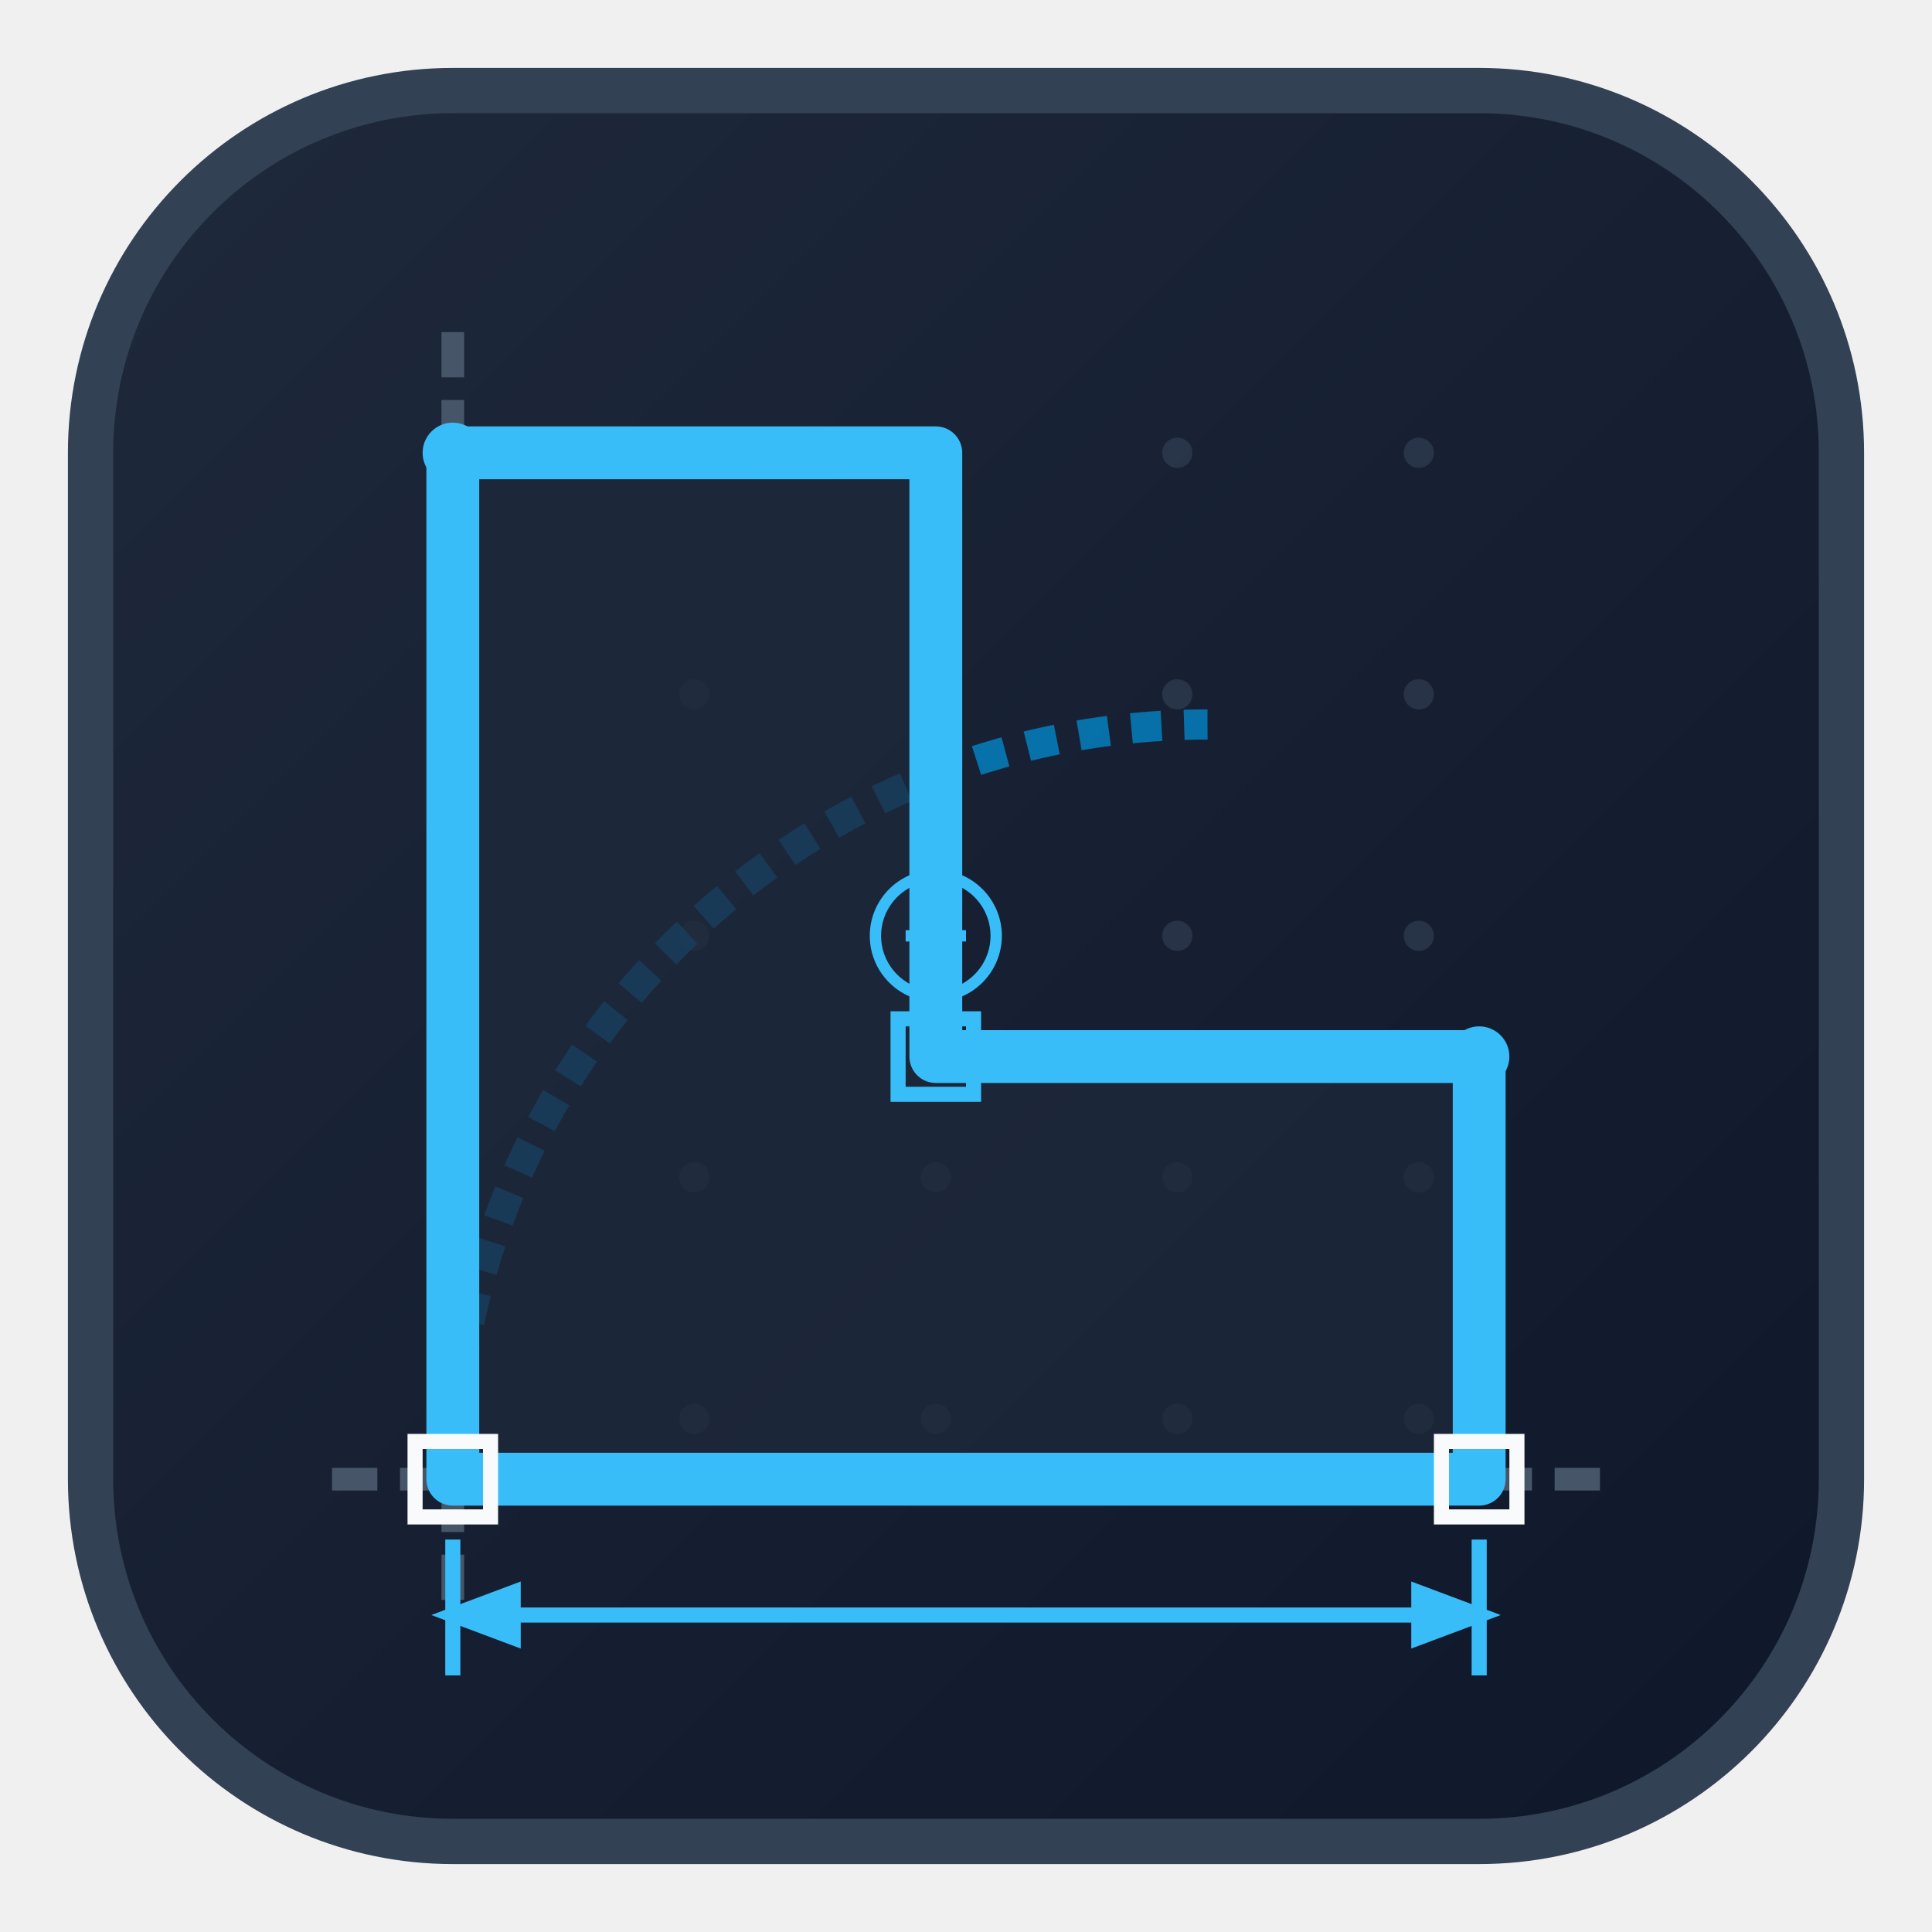
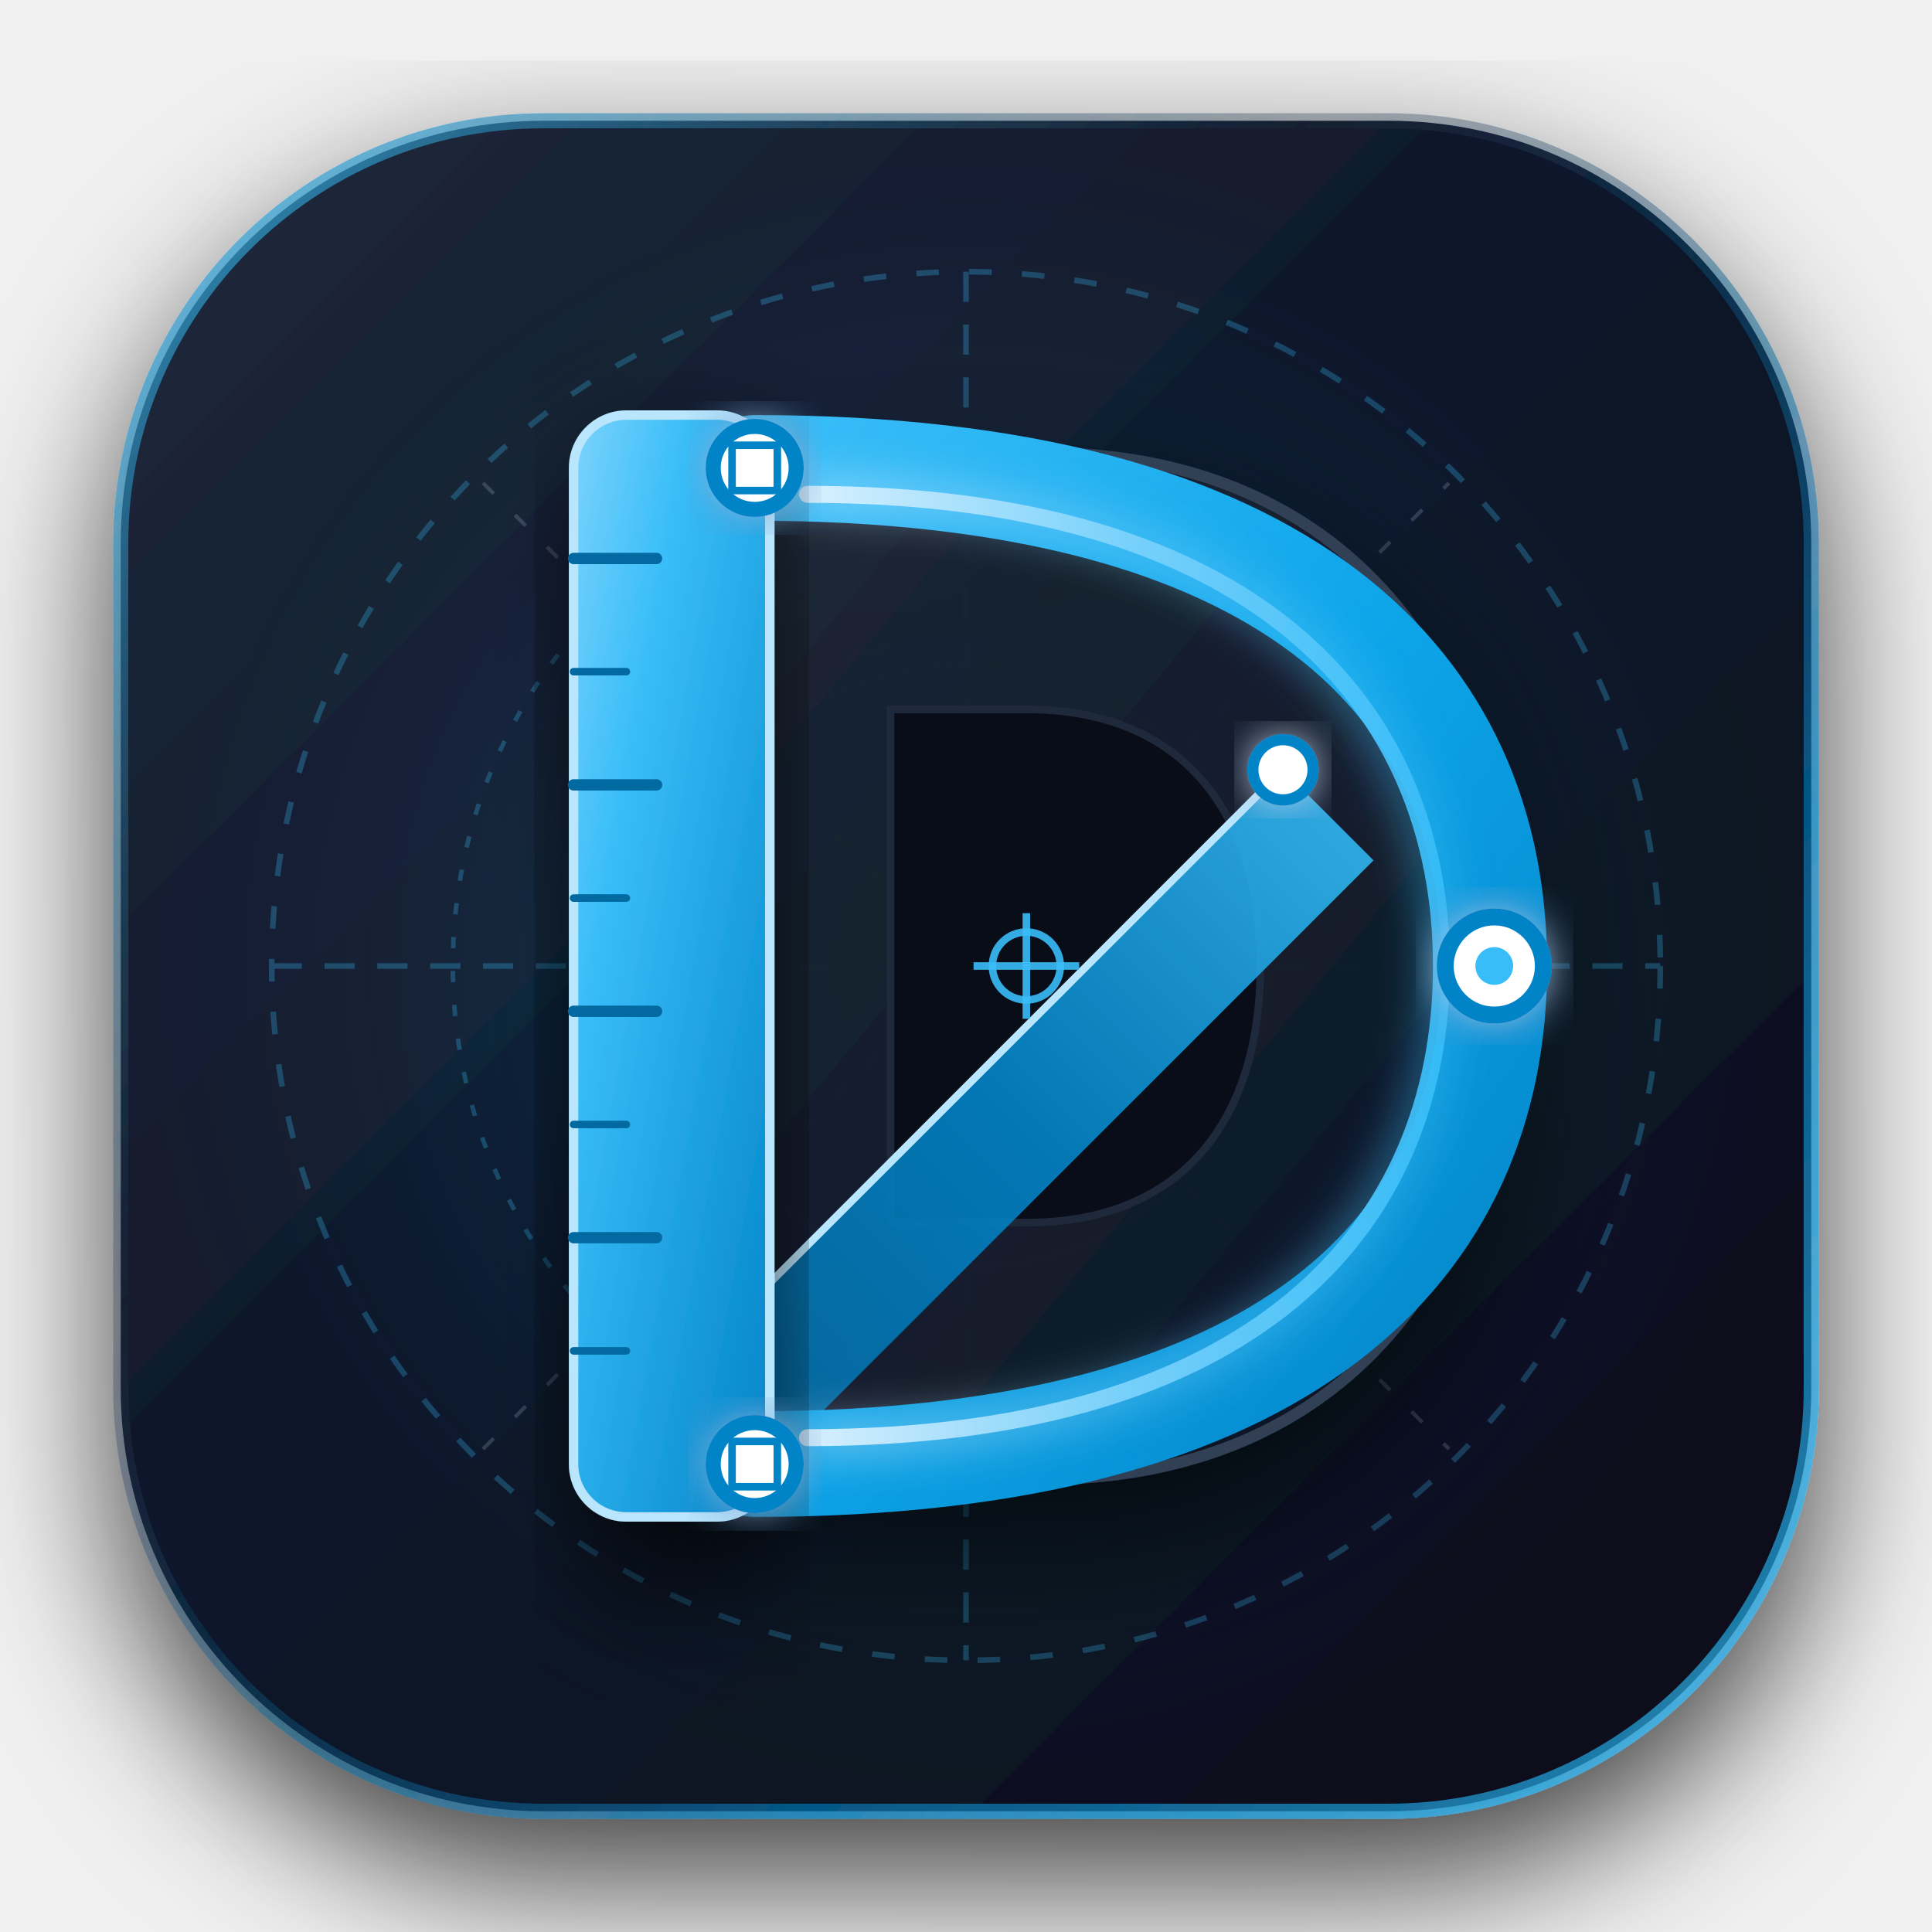
<svg xmlns="http://www.w3.org/2000/svg" viewBox="0 0 512 512" width="512" height="512">
  <defs>
    <linearGradient id="bgGrad" x1="0%" y1="0%" x2="100%" y2="100%">
      <stop offset="0%" stop-color="#1E293B" />
-       <stop offset="100%" stop-color="#0F172A" />
+       <stop offset="45%" stop-color="#0F172A" />
+       <stop offset="100%" stop-color="#070D1A" />
    </linearGradient>
-     <linearGradient id="cyanGrad" x1="0%" y1="0%" x2="100%" y2="100%">
+     <linearGradient id="rimGrad" x1="0%" y1="0%" x2="100%" y2="100%">
+       <stop offset="0%" stop-color="#38BDF8" stop-opacity="0.8" />
+       <stop offset="35%" stop-color="#1E293B" stop-opacity="0.3" />
+       <stop offset="70%" stop-color="#0284C7" stop-opacity="0.6" />
+       <stop offset="100%" stop-color="#38BDF8" stop-opacity="0.7" />
+     </linearGradient>
+     <linearGradient id="cyanPrimary" x1="0%" y1="0%" x2="100%" y2="100%">
      <stop offset="0%" stop-color="#38BDF8" />
+       <stop offset="50%" stop-color="#0EA5E9" />
      <stop offset="100%" stop-color="#0284C7" />
    </linearGradient>
+     <linearGradient id="cyanHighlight" x1="0%" y1="0%" x2="100%" y2="0%">
+       <stop offset="0%" stop-color="#E0F2FE" />
+       <stop offset="50%" stop-color="#7DD3FC" />
+       <stop offset="100%" stop-color="#38BDF8" />
+     </linearGradient>
+     <linearGradient id="strutGrad" x1="0%" y1="100%" x2="100%" y2="0%">
+       <stop offset="0%" stop-color="#0369A1" />
+       <stop offset="50%" stop-color="#0284C7" />
+       <stop offset="100%" stop-color="#38BDF8" />
+     </linearGradient>
+     <linearGradient id="spineGrad" x1="0%" y1="0%" x2="100%" y2="100%">
+       <stop offset="0%" stop-color="#7DD3FC" />
+       <stop offset="30%" stop-color="#38BDF8" />
+       <stop offset="100%" stop-color="#0284C7" />
+     </linearGradient>
+     <linearGradient id="darkFacet" x1="0%" y1="0%" x2="100%" y2="100%">
+       <stop offset="0%" stop-color="#1E293B" stop-opacity="0.9" />
+       <stop offset="100%" stop-color="#0B1323" stop-opacity="0.95" />
+     </linearGradient>
+     <radialGradient id="blueprintGlow" cx="50%" cy="50%" r="55%">
+       <stop offset="0%" stop-color="#0284C7" stop-opacity="0.35" />
+       <stop offset="50%" stop-color="#0EA5E9" stop-opacity="0.08" />
+       <stop offset="100%" stop-color="#0F172A" stop-opacity="0" />
+     </radialGradient>
+     <filter id="softShadow" x="-20%" y="-20%" width="140%" height="140%">
+       <feDropShadow dx="0" dy="16" stdDeviation="20" flood-color="#000000" flood-opacity="0.75" />
+     </filter>
+     <filter id="nodeGlow" x="-30%" y="-30%" width="160%" height="160%">
+       <feGaussianBlur stdDeviation="6" result="blur" />
+       <feMerge>
+         <feMergeNode in="blur" />
+         <feMergeNode in="SourceGraphic" />
+       </feMerge>
+     </filter>
  </defs>
-   <rect x="24" y="24" width="464" height="464" rx="96" fill="url(#bgGrad)" stroke="#334155" stroke-width="12" />
-   <g fill="#334155" opacity="0.6">
-     <circle cx="120" cy="120" r="4" />
-     <circle cx="184" cy="120" r="4" />
-     <circle cx="248" cy="120" r="4" />
-     <circle cx="312" cy="120" r="4" />
-     <circle cx="376" cy="120" r="4" />
-     <circle cx="120" cy="184" r="4" />
-     <circle cx="184" cy="184" r="4" />
-     <circle cx="248" cy="184" r="4" />
-     <circle cx="312" cy="184" r="4" />
-     <circle cx="376" cy="184" r="4" />
-     <circle cx="120" cy="248" r="4" />
-     <circle cx="184" cy="248" r="4" />
-     <circle cx="248" cy="248" r="4" />
-     <circle cx="312" cy="248" r="4" />
-     <circle cx="376" cy="248" r="4" />
-     <circle cx="120" cy="312" r="4" />
-     <circle cx="184" cy="312" r="4" />
-     <circle cx="248" cy="312" r="4" />
-     <circle cx="312" cy="312" r="4" />
-     <circle cx="376" cy="312" r="4" />
-     <circle cx="120" cy="376" r="4" />
-     <circle cx="184" cy="376" r="4" />
-     <circle cx="248" cy="376" r="4" />
-     <circle cx="312" cy="376" r="4" />
-     <circle cx="376" cy="376" r="4" />
+   <rect x="32" y="32" width="448" height="448" rx="112" fill="url(#bgGrad)" stroke="url(#rimGrad)" stroke-width="4" filter="url(#softShadow)" />
+   <circle cx="256" cy="256" r="216" fill="url(#blueprintGlow)" />
+   <g opacity="0.28">
+     <circle cx="256" cy="256" r="184" fill="none" stroke="#38BDF8" stroke-width="1.5" stroke-dasharray="6 8" />
+     <circle cx="256" cy="256" r="136" fill="none" stroke="#38BDF8" stroke-width="1.2" stroke-dasharray="3 6" />
+     <circle cx="256" cy="256" r="80" fill="none" stroke="#94A3B8" stroke-width="1" />
+     <line x1="72" y1="256" x2="440" y2="256" stroke="#38BDF8" stroke-width="1.5" stroke-dasharray="8 6" />
+     <line x1="256" y1="72" x2="256" y2="440" stroke="#38BDF8" stroke-width="1.5" stroke-dasharray="8 6" />
+     <line x1="128" y1="128" x2="384" y2="384" stroke="#94A3B8" stroke-width="1" stroke-dasharray="4 8" />
+     <line x1="128" y1="384" x2="384" y2="128" stroke="#94A3B8" stroke-width="1" stroke-dasharray="4 8" />
  </g>
-   <line x1="88" y1="392" x2="424" y2="392" stroke="#475569" stroke-width="6" stroke-dasharray="12 6" />
-   <line x1="120" y1="424" x2="120" y2="88" stroke="#475569" stroke-width="6" stroke-dasharray="12 6" />
-   <path d="M 120,392 A 200,200 0 0,1 320,192" fill="none" stroke="#0284C7" stroke-width="8" stroke-dasharray="8 6" opacity="0.8" />
-   <polygon points="120,392 392,392 392,280 248,280 248,120 120,120" fill="#1E293B" fill-opacity="0.75" stroke="#38BDF8" stroke-width="14" stroke-linejoin="round" />
-   <g stroke="#38BDF8" stroke-width="4" fill="#38BDF8">
-     <line x1="120" y1="428" x2="392" y2="428" />
-     <line x1="120" y1="408" x2="120" y2="444" />
-     <line x1="392" y1="408" x2="392" y2="444" />
-     <polygon points="120,428 136,422 136,434" />
-     <polygon points="392,428 376,422 376,434" />
+   <path d="M 172,120 L 276,120 C 356,120 400,176 400,256 C 400,336 356,392 276,392 L 172,392 Z" fill="url(#darkFacet)" stroke="#334155" stroke-width="3" filter="url(#softShadow)" />
+   <path d="M 236,188 L 272,188 C 314,188 334,216 334,256 C 334,296 314,324 272,324 L 236,324 Z" fill="#080D18" stroke="#1E293B" stroke-width="2" />
+   <polygon points="180,364 340,204 364,228 204,388" fill="url(#strutGrad)" opacity="0.9" />
+   <line x1="180" y1="364" x2="340" y2="204" stroke="#BAE6FD" stroke-width="2" />
+   <path d="M 200,124 C 342,124 396,182 396,256 C 396,330 342,388 200,388" fill="none" stroke="url(#cyanPrimary)" stroke-width="28" stroke-linecap="round" />
+   <path d="M 214,131 C 332,131 382,186 382,256 C 382,326 332,381 214,381" fill="none" stroke="url(#cyanHighlight)" stroke-width="4.5" stroke-linecap="round" opacity="0.95" filter="url(#nodeGlow)" />
+   <rect x="152" y="110" width="52" height="292" rx="14" fill="url(#spineGrad)" stroke="#BAE6FD" stroke-width="2.5" filter="url(#softShadow)" />
+   <g stroke="#0369A1" stroke-width="3" stroke-linecap="round">
+     <line x1="152" y1="148" x2="174" y2="148" />
+     <line x1="152" y1="178" x2="166" y2="178" stroke-width="2" />
+     <line x1="152" y1="208" x2="174" y2="208" />
+     <line x1="152" y1="238" x2="166" y2="238" stroke-width="2" />
+     <line x1="152" y1="268" x2="174" y2="268" />
+     <line x1="152" y1="298" x2="166" y2="298" stroke-width="2" />
+     <line x1="152" y1="328" x2="174" y2="328" />
+     <line x1="152" y1="358" x2="166" y2="358" stroke-width="2" />
  </g>
-   <rect x="110" y="382" width="20" height="20" fill="none" stroke="#F8FAFC" stroke-width="4" />
-   <rect x="382" y="382" width="20" height="20" fill="none" stroke="#F8FAFC" stroke-width="4" />
-   <rect x="238" y="270" width="20" height="20" fill="none" stroke="#38BDF8" stroke-width="4" />
-   <circle cx="120" cy="120" r="8" fill="#38BDF8" />
-   <circle cx="392" cy="280" r="8" fill="#38BDF8" />
-   <g stroke="#38BDF8" stroke-width="3">
-     <line x1="240" y1="248" x2="256" y2="248" />
-     <line x1="248" y1="240" x2="248" y2="256" />
-     <circle cx="248" cy="248" r="16" fill="none" stroke="#38BDF8" stroke-width="3" />
+   <g filter="url(#nodeGlow)">
+     <circle cx="200" cy="124" r="11" fill="#FFFFFF" stroke="#0284C7" stroke-width="4" />
+     <rect x="194" y="118" width="12" height="12" fill="none" stroke="#0284C7" stroke-width="2" />
  </g>
+   <g filter="url(#nodeGlow)">
+     <circle cx="396" cy="256" r="13" fill="#FFFFFF" stroke="#0284C7" stroke-width="4.5" />
+     <circle cx="396" cy="256" r="5" fill="#38BDF8" />
+   </g>
+   <g filter="url(#nodeGlow)">
+     <circle cx="200" cy="388" r="11" fill="#FFFFFF" stroke="#0284C7" stroke-width="4" />
+     <rect x="194" y="382" width="12" height="12" fill="none" stroke="#0284C7" stroke-width="2" />
+   </g>
+   <circle cx="340" cy="204" r="8" fill="#FFFFFF" stroke="#0284C7" stroke-width="3" filter="url(#nodeGlow)" />
+   <circle cx="272" cy="256" r="9" fill="none" stroke="#38BDF8" stroke-width="2" opacity="0.9" />
+   <line x1="258" y1="256" x2="286" y2="256" stroke="#38BDF8" stroke-width="2" opacity="0.9" />
+   <line x1="272" y1="242" x2="272" y2="270" stroke="#38BDF8" stroke-width="2" opacity="0.9" />
</svg>
